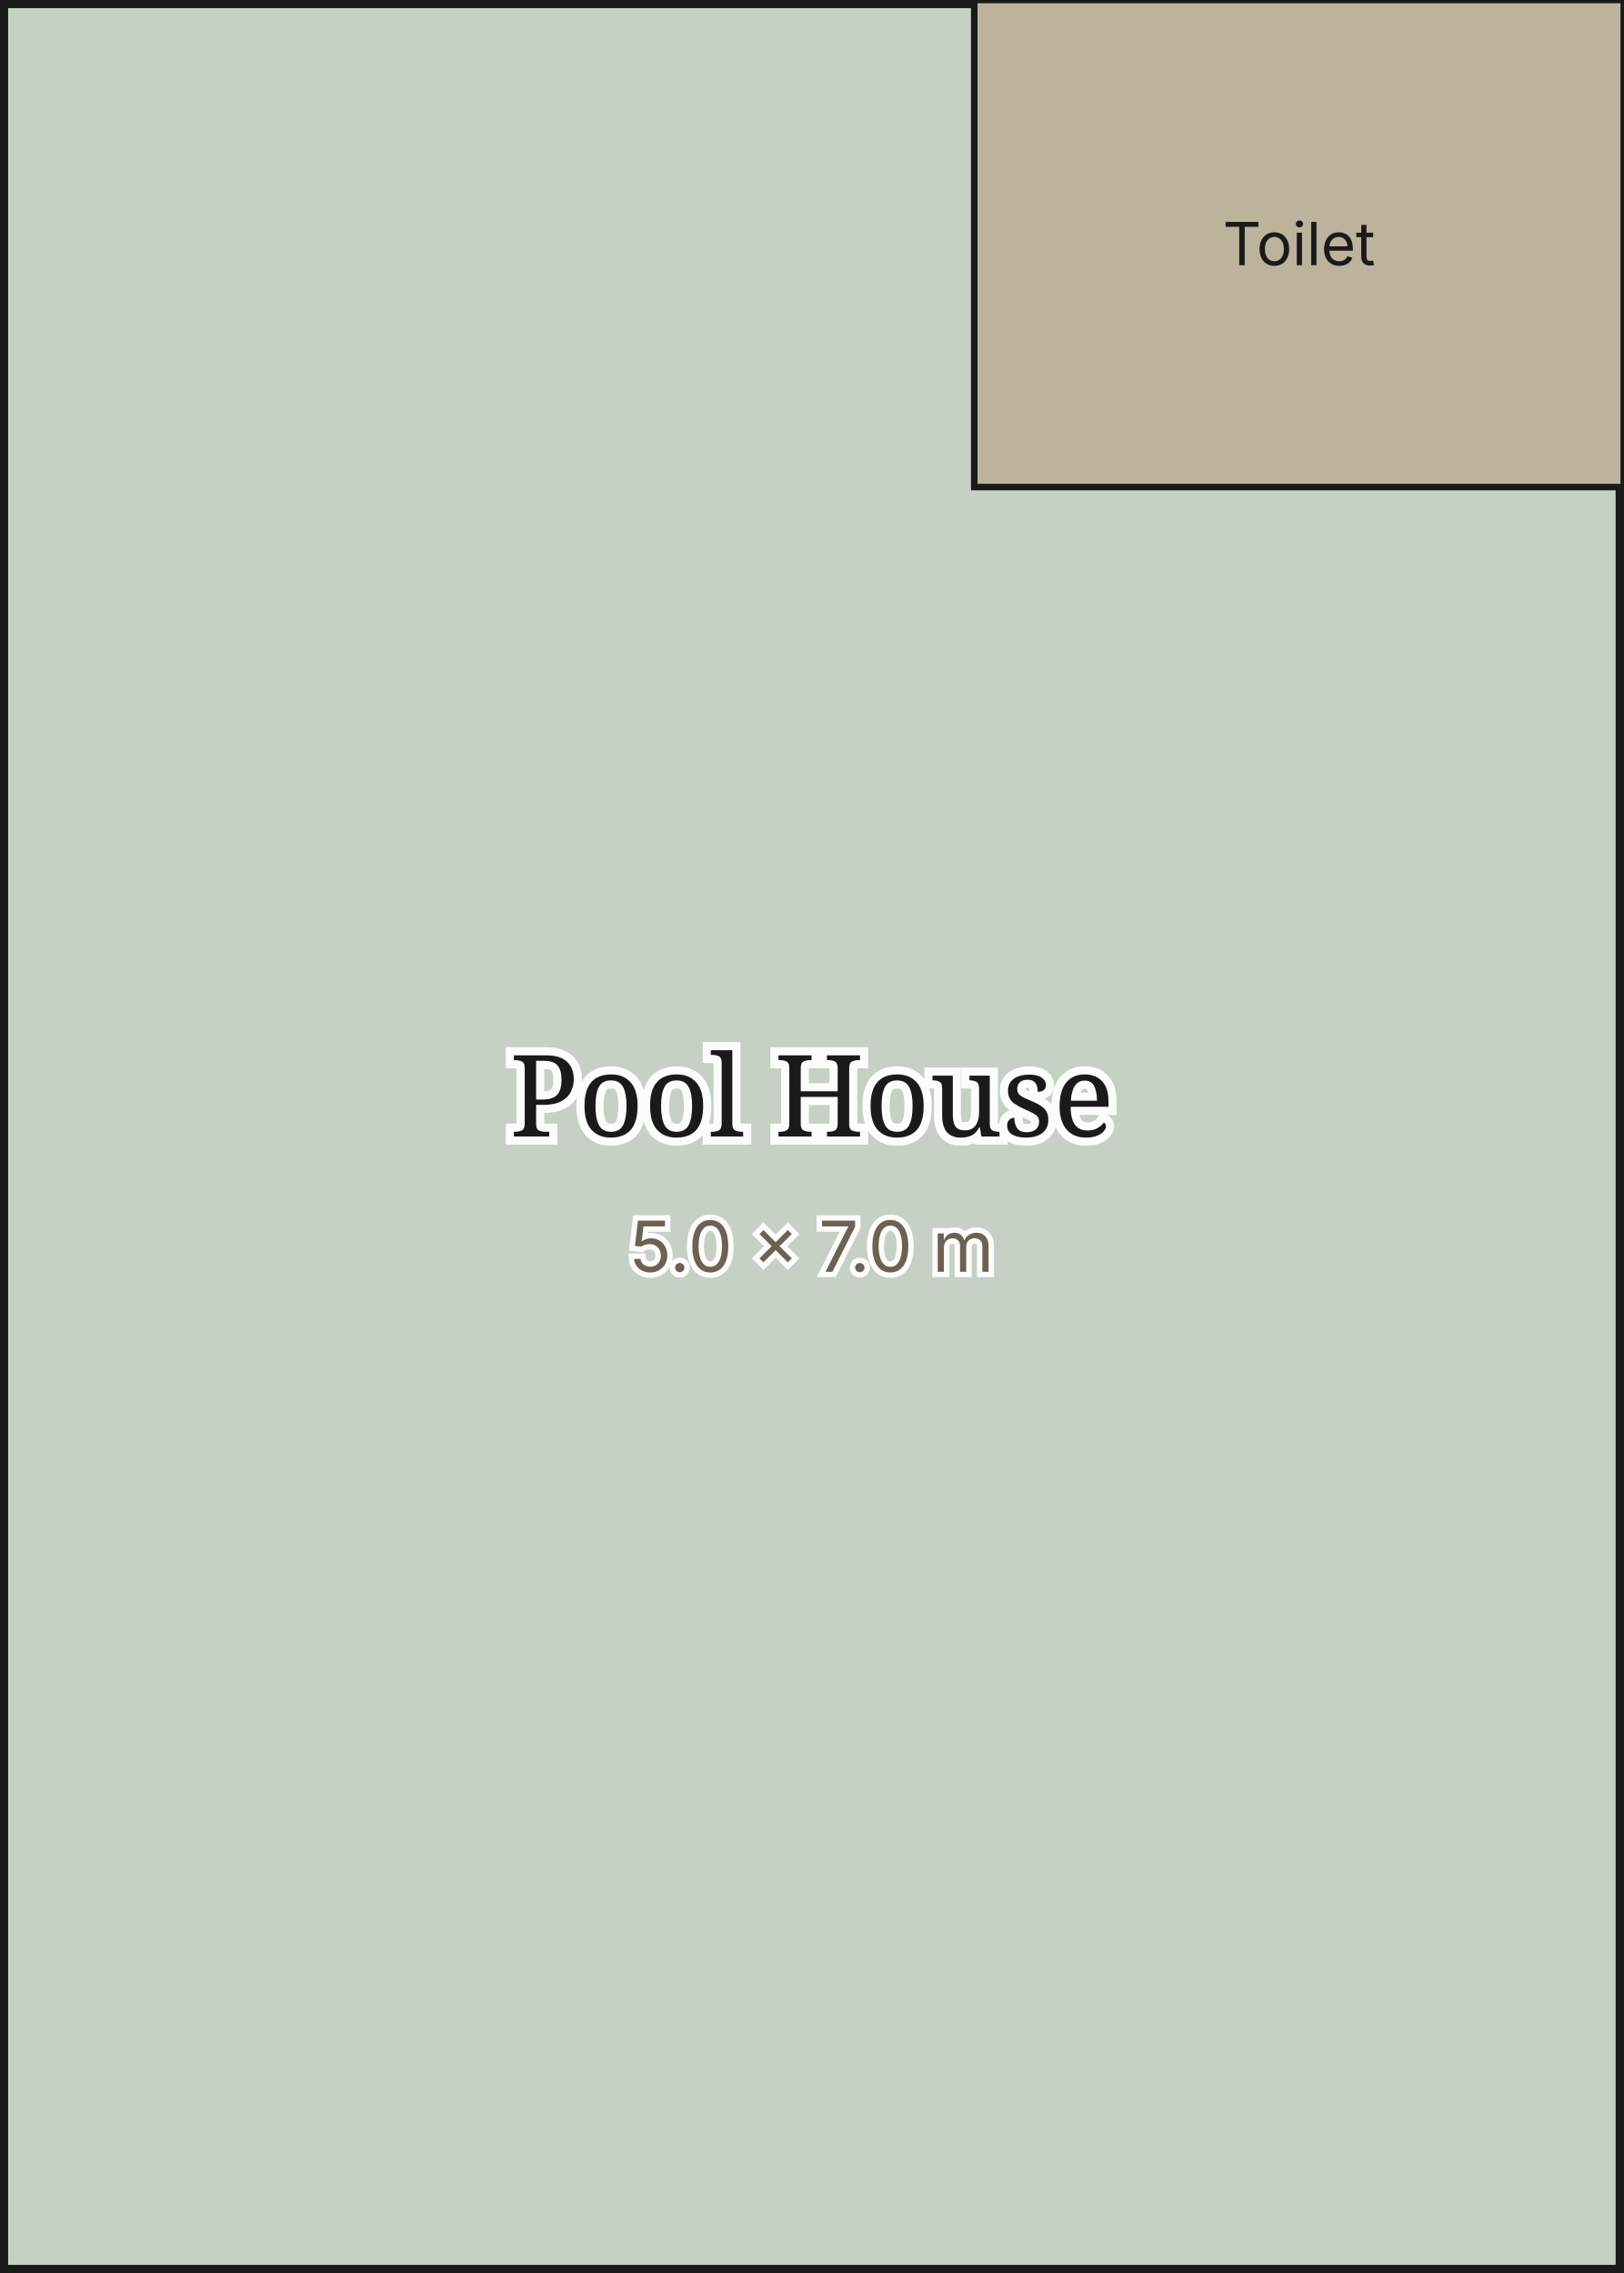
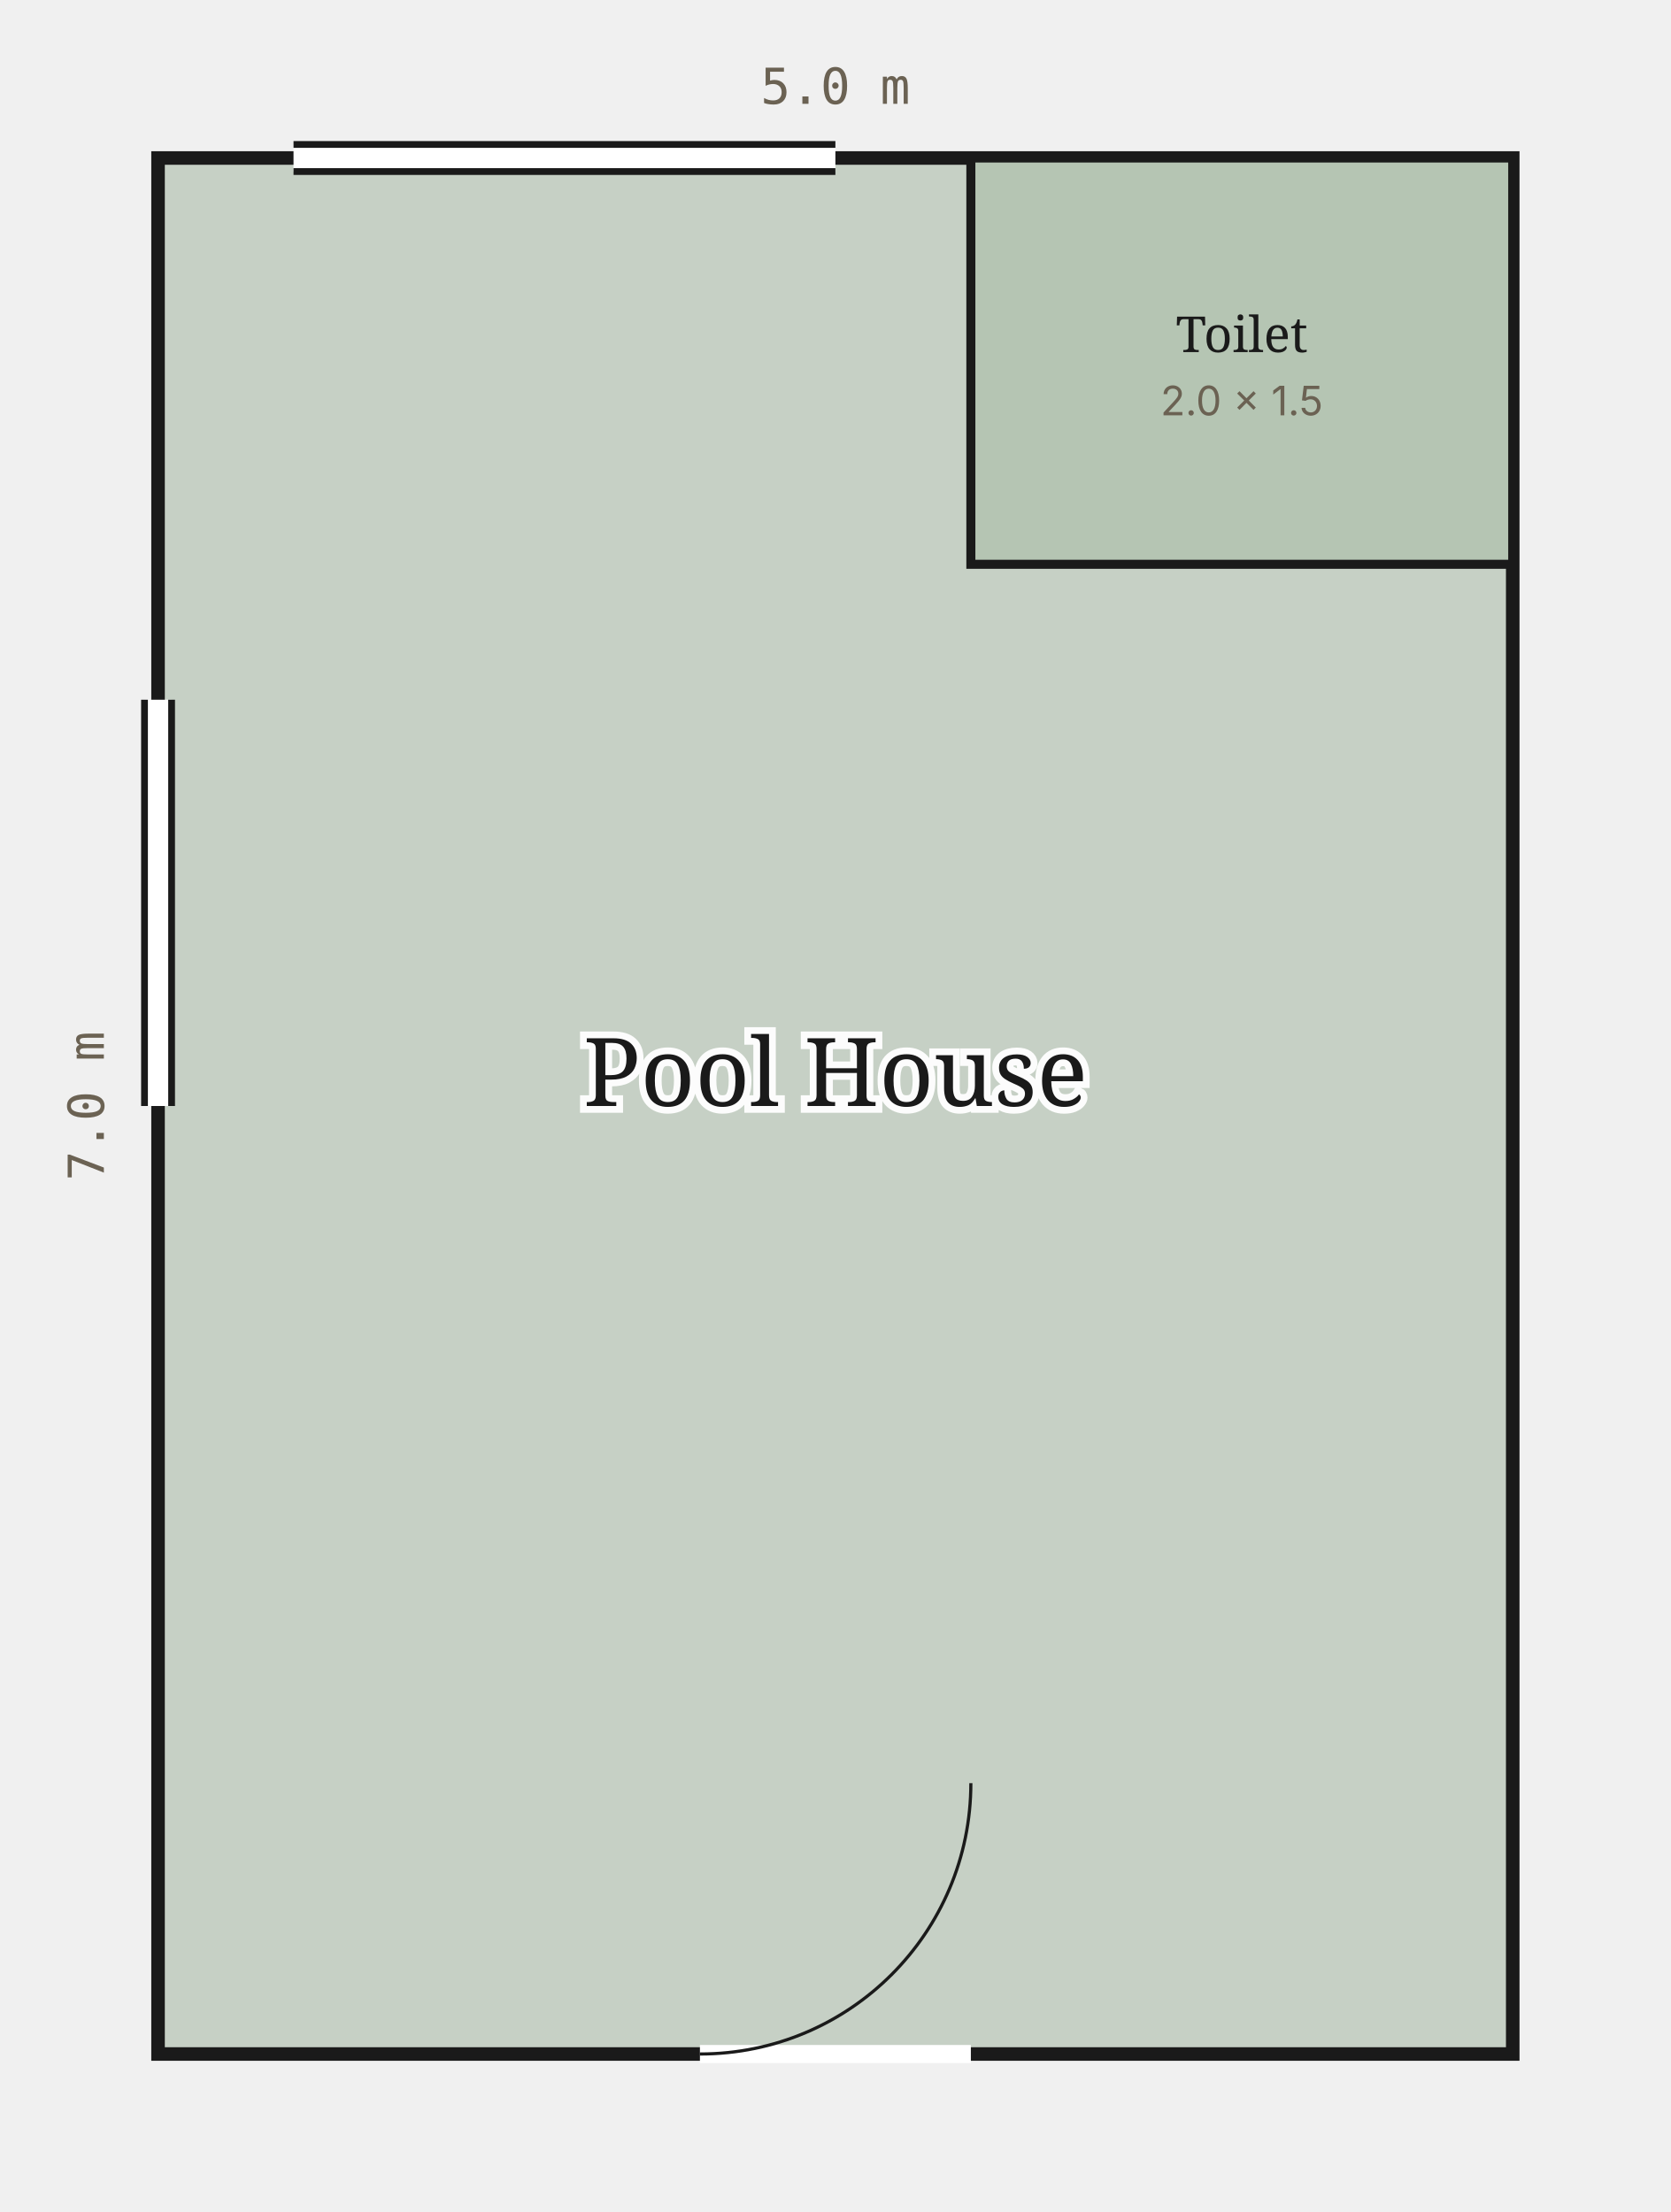
- <svg xmlns="http://www.w3.org/2000/svg" class="svg-room" viewBox="0 0 300 420" preserveAspectRatio="xMidYMid meet">
+ <svg xmlns="http://www.w3.org/2000/svg" class="svg-room" viewBox="0 0 370 490" preserveAspectRatio="xMidYMid meet">
  <g class="walls">
-     <rect x="0" y="0" width="300" height="420" fill="#c6d0c5" stroke="#1a1a1a" stroke-width="3" />
+     <rect x="35" y="35" width="300" height="420" fill="#c6d0c5" stroke="#1a1a1a" stroke-width="3" />
+     <rect x="215" y="35" width="120" height="90" fill="#b5c5b3" stroke="#1a1a1a" stroke-width="2" />
  </g>
-   <g class="fixtures">
-     <rect x="180" y="0" width="120" height="90" fill="#bdb39c" stroke="#1a1a1a" stroke-width="1.2" />
-     <text x="240" y="49" text-anchor="middle" font-family="-apple-system" font-size="11" fill="#1a1a1a">Toilet</text>
+   <g class="openings">
+     <line x1="155" y1="455" x2="215" y2="455" stroke="#fff" stroke-width="4" />
+     <path d="M155,455 A60,60 0 0,0 215,395" fill="none" stroke="#1a1a1a" stroke-width="0.7" />
+     <line x1="65" y1="35" x2="185" y2="35" stroke="#fff" stroke-width="6" />
+     <line x1="65" y1="32" x2="185" y2="32" stroke="#1a1a1a" stroke-width="1.5" />
+     <line x1="65" y1="38" x2="185" y2="38" stroke="#1a1a1a" stroke-width="1.5" />
+     <line x1="35" y1="155" x2="35" y2="245" stroke="#fff" stroke-width="6" />
+     <line x1="32" y1="155" x2="32" y2="245" stroke="#1a1a1a" stroke-width="1.5" />
+     <line x1="38" y1="155" x2="38" y2="245" stroke="#1a1a1a" stroke-width="1.5" />
+   </g>
+   <g class="dims" font-family="JetBrains Mono,monospace" font-size="11" fill="#6b6253">
+     <text x="185" y="23" text-anchor="middle">5.0 m</text>
+     <text x="23" y="245" text-anchor="middle" transform="rotate(-90 23 245)">7.0 m</text>
+     <text x="275" y="78" text-anchor="middle" font-family="Cormorant Garamond,serif" font-size="11" fill="#1a1a1a" font-weight="500">Toilet</text>
+     <text x="275" y="92" text-anchor="middle" font-family="-apple-system" font-size="9" fill="#6b6253">2.0 × 1.5</text>
  </g>
  <g class="labels">
-     <text x="150" y="210" text-anchor="middle" font-family="Cormorant Garamond,serif" font-size="21" fill="#1a1a1a" font-weight="500" style="paint-order:stroke;stroke:#fffffff0;stroke-width:3">Pool House</text>
-     <text x="150" y="235" text-anchor="middle" font-family="-apple-system,sans-serif" font-size="13" fill="#6b6253" style="paint-order:stroke;stroke:#fffffff0;stroke-width:2">5.0 × 7.0 m</text>
+     <text x="185" y="245" text-anchor="middle" font-family="Cormorant Garamond,serif" font-size="21" fill="#1a1a1a" font-weight="500" style="paint-order:stroke;stroke:#fffffff0;stroke-width:3">Pool House</text>
  </g>
  <g class="furniture" />
</svg>
